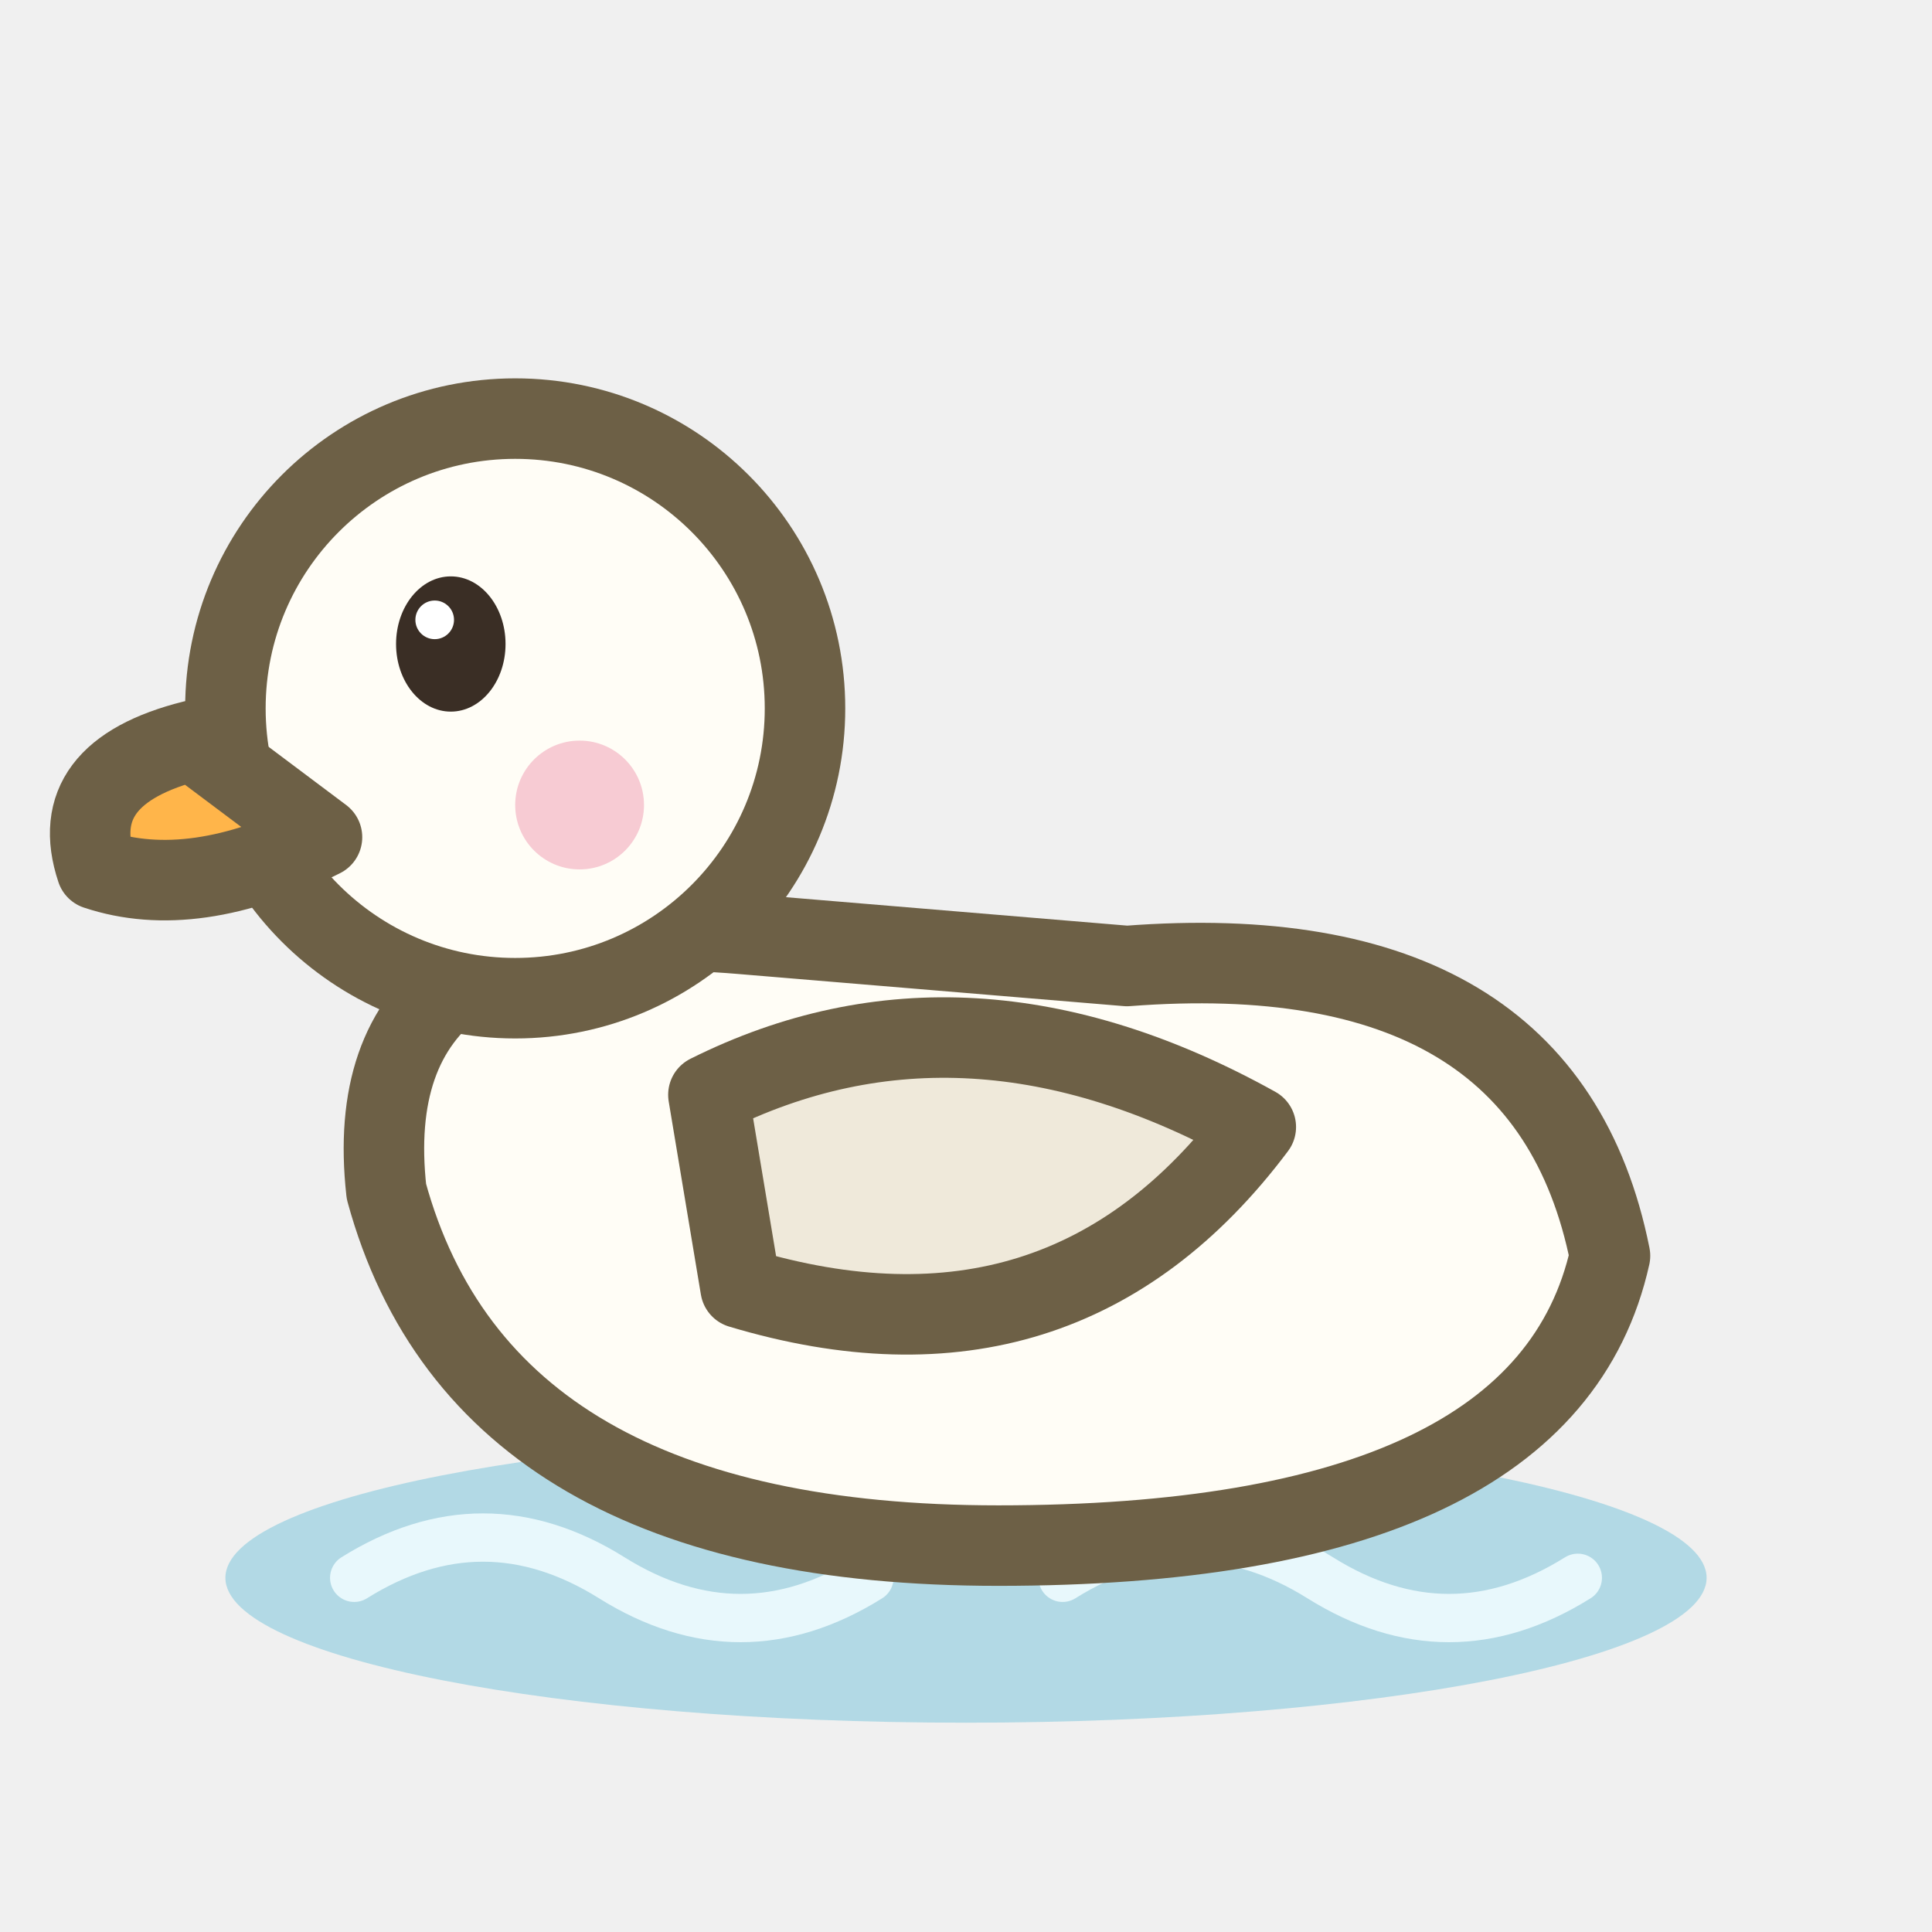
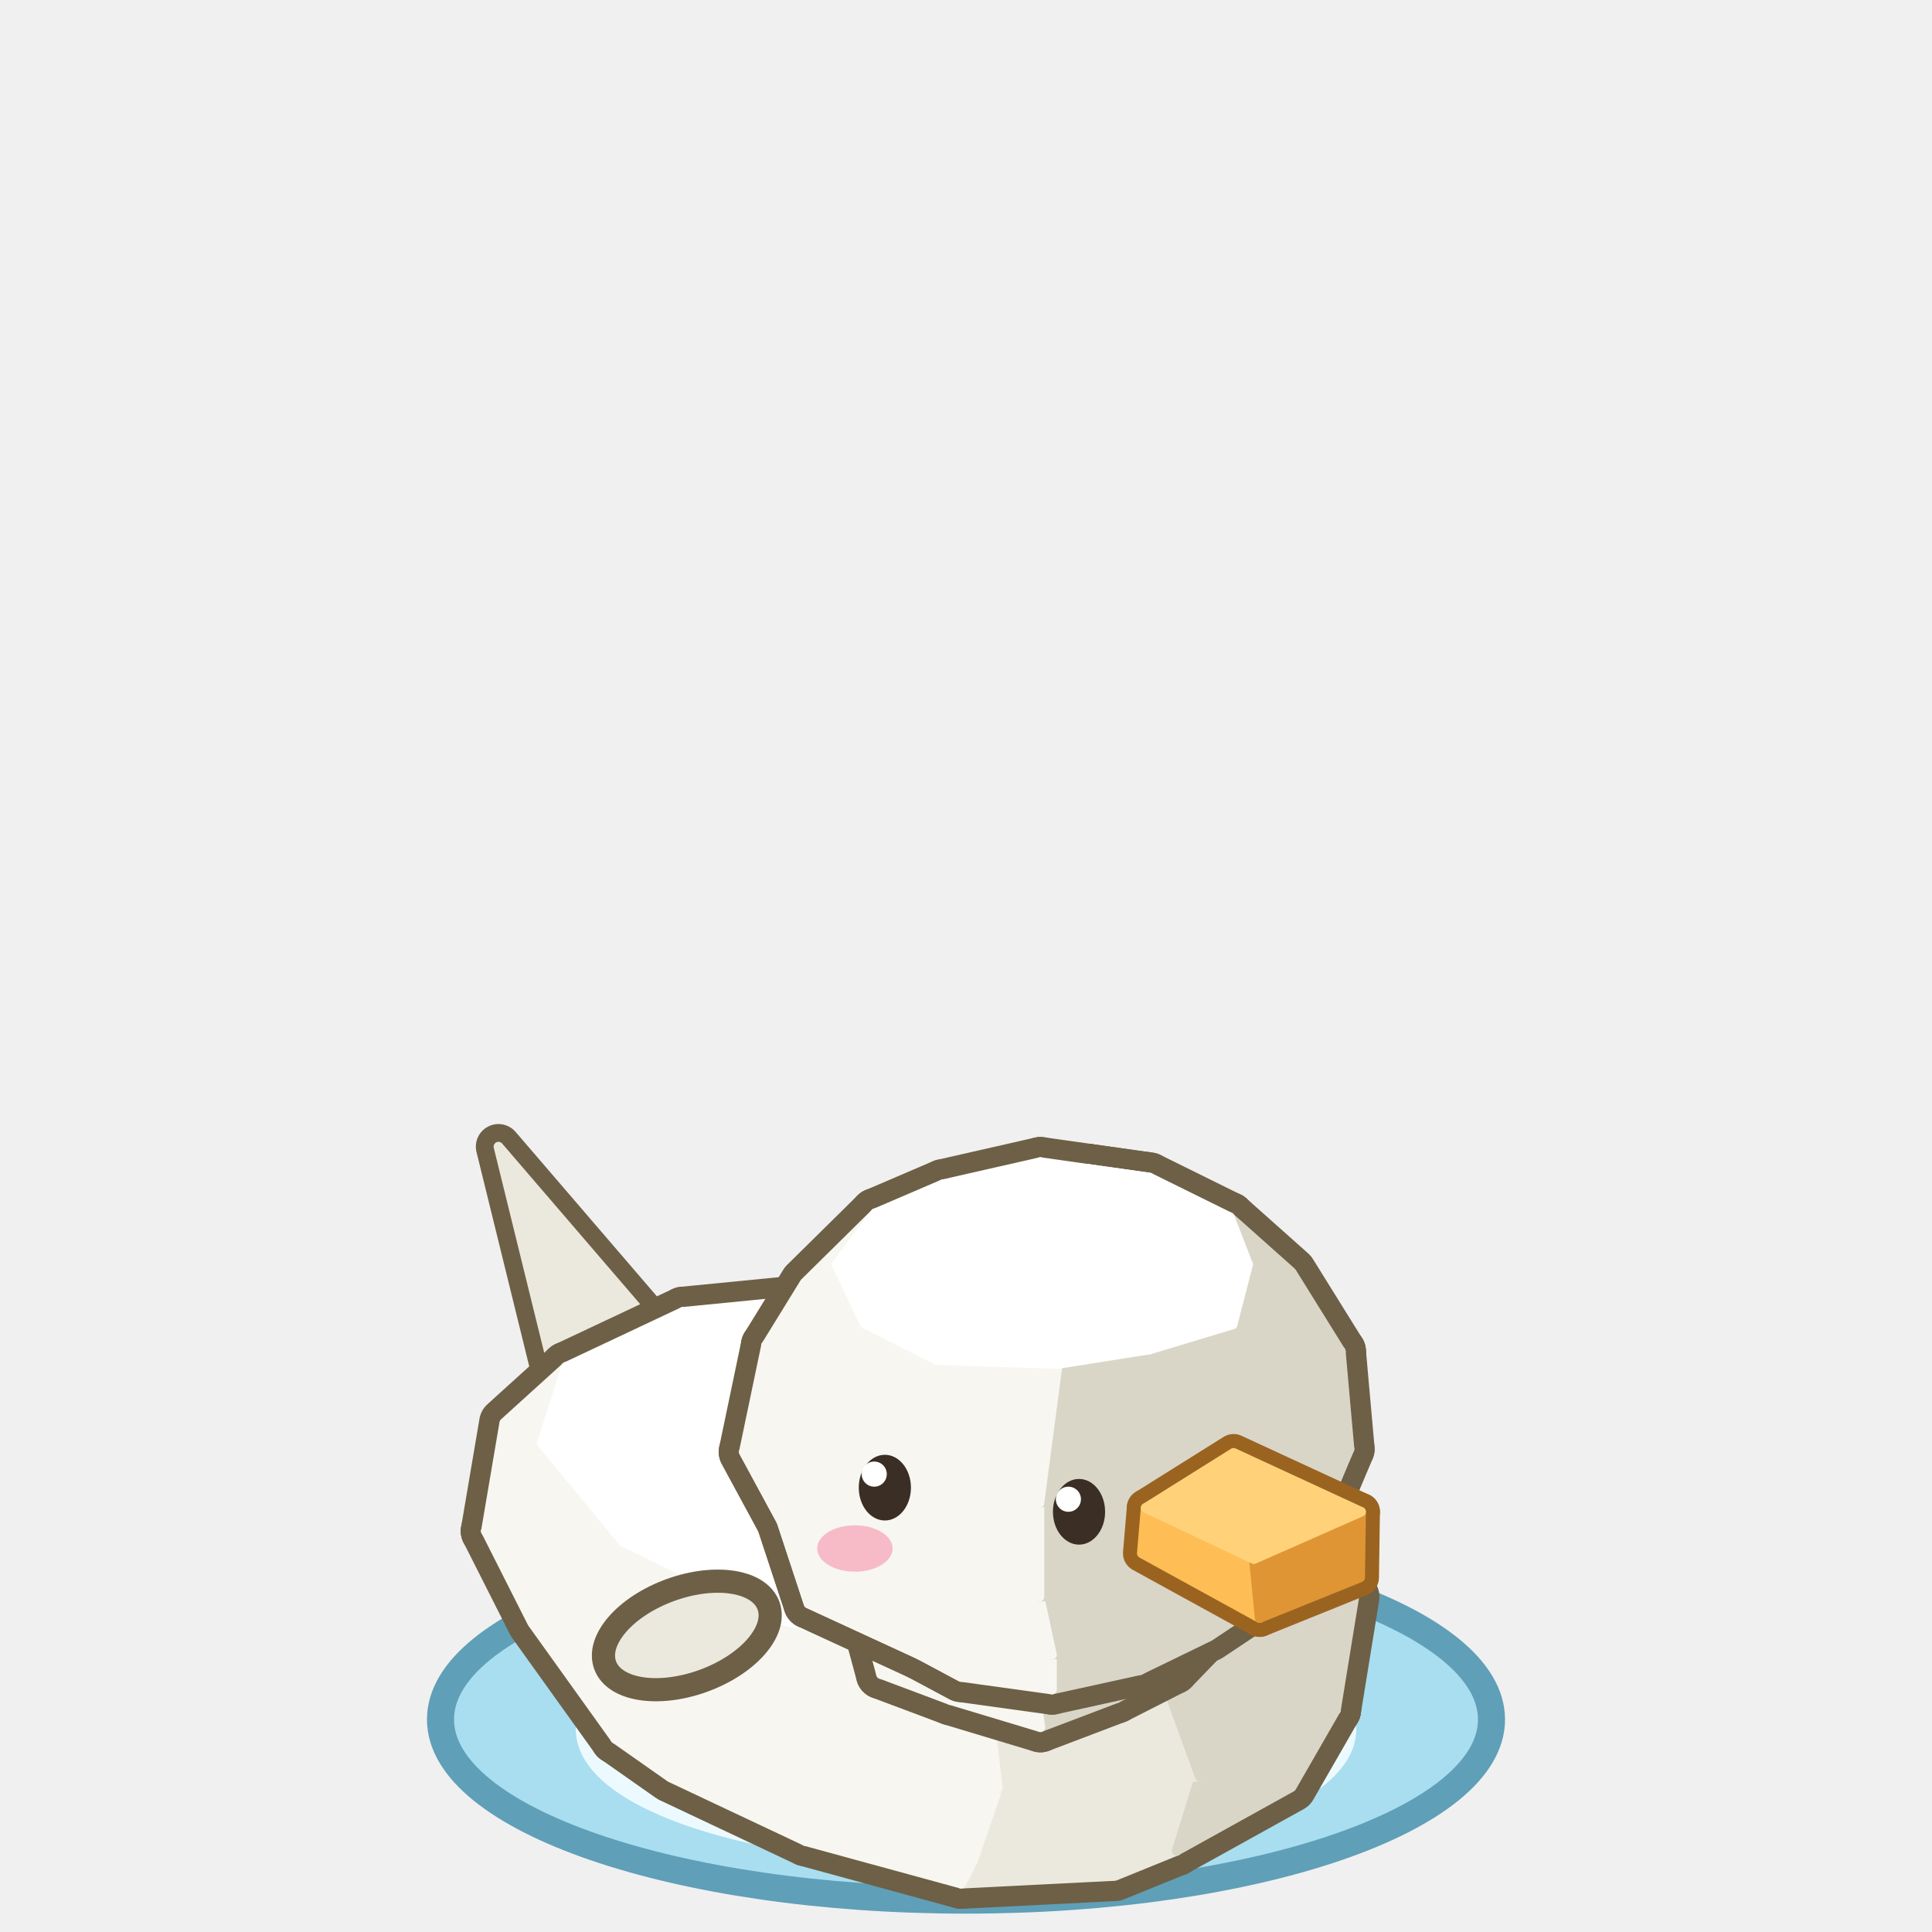
- <svg xmlns="http://www.w3.org/2000/svg" viewBox="0 0 120 120">
-   <ellipse cx="60" cy="98" rx="46" ry="9" fill="#7fc7dc" opacity=".55" />
-   <path d="M22 98 q8 -5 16 0 q8 5 16 0 M66 98 q8 -5 16 0 q8 5 16 0" fill="none" stroke="#e8f8fc" stroke-width="3" stroke-linecap="round" />
-   <g stroke-linejoin="round" stroke-linecap="round" stroke="#6d6046" stroke-width="5">
-     <path d="M24 74 Q22 56 46 58 L70 60 Q96 58 100 78 Q96 96 62 96 Q30 96 24 74 Z" fill="#fffdf6" />
-     <path d="M44 68 Q60 60 78 70 Q66 86 46 80 Z" fill="#efe9da" />
-     <circle cx="32" cy="44" r="18" fill="#fffdf6" />
-     <path d="M12 46 Q4 48 6 54 Q12 56 20 52 Z" fill="#ffb54a" />
+ <svg xmlns="http://www.w3.org/2000/svg" viewBox="0 0 200 200">
+   <ellipse cx="100.0" cy="178.0" rx="54.4" ry="18.7" fill="#a8def0" stroke="#5f9fb8" stroke-width="2.8" />
+   <ellipse cx="100.0" cy="179.0" rx="39.1" ry="12.8" fill="none" stroke="#ecfaff" stroke-width="2.6" />
+   <g fill="#6d6046" stroke="#6d6046" stroke-width="4.68" stroke-linejoin="round">
+     <path d="M73.6 144.3L59.4 150.4L51.6 118.7Z" />
  </g>
-   <ellipse cx="28" cy="40" rx="3.4" ry="4.2" fill="#3a2e25" />
-   <circle cx="27" cy="38.5" r="1.2" fill="#fff" />
-   <circle cx="36" cy="50" r="4" fill="#f3b6c4" opacity=".7" />
+   <path d="M73.6 144.3L59.4 150.4L51.6 118.7Z" fill="#ebe9de" stroke="#ebe9de" stroke-width="1" stroke-linejoin="round" />
+   <g fill="#6d6046" stroke="#6d6046" stroke-width="5.2" stroke-linejoin="round">
+     <path d="M115.4 194.2L99.5 195.0L100.7 192.7L121.8 191.6Z" />
+     <path d="M99.5 195.0L83.4 190.6L80.2 187.2L100.7 192.7Z" />
+     <path d="M83.4 190.6L69.4 184.0L63.7 180.0L80.2 187.2Z" />
+     <path d="M121.8 191.6L100.7 192.7L103.3 185.1L124.2 183.9Z" />
+     <path d="M100.7 192.7L80.2 187.2L78.6 180.2L103.3 185.1Z" />
+     <path d="M80.2 187.2L63.7 180.0L59.8 169.1L78.6 180.2Z" />
+     <path d="M63.7 180.0L55.1 168.0L50.3 158.5L59.8 169.1Z" />
+     <path d="M133.7 185.0L121.8 191.6L124.2 183.9L138.3 177.0Z" />
+     <path d="M124.2 183.9L103.3 185.1L101.8 172.5L119.6 171.3Z" />
+     <path d="M103.3 185.1L78.6 180.2L81.3 167.8L101.8 172.5Z" />
+     <path d="M78.6 180.2L59.8 169.1L64.5 159.6L81.3 167.8Z" />
+     <path d="M59.8 169.1L50.3 158.5L56.1 149.4L64.5 159.6Z" />
+     <path d="M50.3 158.5L52.2 147.3L58.6 141.5L56.1 149.4Z" />
+     <path d="M140.2 165.3L138.3 177.0L131.3 166.6L134.2 156.0Z" />
+     <path d="M138.3 177.0L124.2 183.9L119.6 171.3L131.3 166.6Z" />
+     <path d="M119.6 171.3L101.8 172.5L99.4 159.9L108.9 158.5Z" />
+     <path d="M101.8 172.5L81.3 167.8L86.2 156.6L99.4 159.9Z" />
+     <path d="M81.3 167.8L64.5 159.6L77.4 151.8L86.2 156.6Z" />
+     <path d="M64.5 159.6L56.1 149.4L72.4 145.9L77.4 151.8Z" />
+     <path d="M56.1 149.4L58.6 141.5L72.1 139.1L72.4 145.9Z" />
+     <path d="M58.6 141.5L70.7 135.8L80.7 136.4L72.1 139.1Z" />
+     <path d="M70.7 135.8L88.0 134.1L90.1 135.7L80.7 136.4Z" />
+     <path d="M88.0 134.1L108.9 137.2L103.6 138.6L90.1 135.7Z" />
+     <path d="M108.9 137.2L126.3 146.0L113.4 144.1L103.6 138.6Z" />
+     <path d="M126.3 146.0L134.2 156.0L118.0 150.1L113.4 144.1Z" />
+     <path d="M134.2 156.0L131.3 166.6L117.1 155.7L118.0 150.1Z" />
+     <path d="M131.3 166.6L119.6 171.3L108.9 158.5L117.1 155.7Z" />
+     <path d="M108.9 158.5L99.4 159.9L97.1 149.1L100.9 149.8Z" />
+     <path d="M99.4 159.9L86.2 156.6L92.8 148.4L97.1 149.1Z" />
+     <path d="M86.2 156.6L77.4 151.8L88.8 147.9L92.8 148.4Z" />
+     <path d="M77.4 151.8L72.4 145.9L85.6 145.6L88.8 147.9Z" />
+     <path d="M72.4 145.9L72.1 139.1L86.0 143.3L85.6 145.6Z" />
+     <path d="M72.1 139.1L80.7 136.4L90.2 142.0L86.0 143.3Z" />
+     <path d="M80.7 136.4L90.1 135.7L92.5 141.9L90.2 142.0Z" />
+     <path d="M90.1 135.7L103.6 138.6L98.6 142.7L92.5 141.9Z" />
+     <path d="M103.6 138.6L113.4 144.1L101.0 143.6L98.6 142.7Z" />
+     <path d="M113.4 144.1L118.0 150.1L103.6 147.1L101.0 143.6Z" />
+     <path d="M118.0 150.1L117.1 155.7L103.3 148.2L103.6 147.1Z" />
+     <path d="M117.1 155.7L108.9 158.5L100.9 149.8L103.3 148.2Z" />
+     <path d="M100.9 149.8L97.1 149.1L92.8 148.4L88.8 147.9L85.6 145.6L86.0 143.3L90.2 142.0L92.5 141.9L98.6 142.7L101.0 143.6L103.6 147.1L103.3 148.2Z" />
+   </g>
+   <path d="M115.4 194.2L99.5 195.0L100.7 192.7L121.8 191.6Z" fill="#ebe9de" stroke="#ebe9de" stroke-width="1" stroke-linejoin="round" />
+   <path d="M99.5 195.0L83.4 190.6L80.2 187.2L100.7 192.7Z" fill="#f7f6f0" stroke="#f7f6f0" stroke-width="1" stroke-linejoin="round" />
+   <path d="M83.4 190.6L69.4 184.0L63.7 180.0L80.2 187.2Z" fill="#f7f6f0" stroke="#f7f6f0" stroke-width="1" stroke-linejoin="round" />
+   <path d="M121.8 191.6L100.7 192.7L103.3 185.1L124.2 183.9Z" fill="#ebe9de" stroke="#ebe9de" stroke-width="1" stroke-linejoin="round" />
+   <path d="M100.7 192.7L80.2 187.2L78.6 180.2L103.3 185.1Z" fill="#f7f6f0" stroke="#f7f6f0" stroke-width="1" stroke-linejoin="round" />
+   <path d="M80.2 187.2L63.7 180.0L59.8 169.1L78.6 180.2Z" fill="#f7f6f0" stroke="#f7f6f0" stroke-width="1" stroke-linejoin="round" />
+   <path d="M63.7 180.0L55.1 168.0L50.3 158.5L59.8 169.1Z" fill="#f7f6f0" stroke="#f7f6f0" stroke-width="1" stroke-linejoin="round" />
+   <path d="M133.7 185.0L121.8 191.6L124.2 183.9L138.3 177.0Z" fill="#d9d6c8" stroke="#d9d6c8" stroke-width="1" stroke-linejoin="round" />
+   <path d="M124.2 183.9L103.3 185.1L101.8 172.5L119.6 171.3Z" fill="#ebe9de" stroke="#ebe9de" stroke-width="1" stroke-linejoin="round" />
+   <path d="M103.3 185.1L78.6 180.2L81.3 167.8L101.8 172.5Z" fill="#f7f6f0" stroke="#f7f6f0" stroke-width="1" stroke-linejoin="round" />
+   <path d="M78.6 180.2L59.8 169.1L64.5 159.6L81.3 167.8Z" fill="#f7f6f0" stroke="#f7f6f0" stroke-width="1" stroke-linejoin="round" />
+   <path d="M59.8 169.1L50.3 158.5L56.1 149.4L64.5 159.6Z" fill="#f7f6f0" stroke="#f7f6f0" stroke-width="1" stroke-linejoin="round" />
+   <path d="M50.3 158.5L52.2 147.3L58.6 141.5L56.1 149.4Z" fill="#f7f6f0" stroke="#f7f6f0" stroke-width="1" stroke-linejoin="round" />
+   <path d="M140.2 165.3L138.3 177.0L131.3 166.6L134.2 156.0Z" fill="#d9d6c8" stroke="#d9d6c8" stroke-width="1" stroke-linejoin="round" />
+   <path d="M138.3 177.0L124.2 183.9L119.6 171.3L131.3 166.6Z" fill="#d9d6c8" stroke="#d9d6c8" stroke-width="1" stroke-linejoin="round" />
+   <path d="M119.6 171.3L101.8 172.5L99.4 159.9L108.9 158.5Z" fill="#ffffff" stroke="#ffffff" stroke-width="1" stroke-linejoin="round" />
+   <path d="M101.8 172.5L81.3 167.8L86.2 156.6L99.4 159.9Z" fill="#ffffff" stroke="#ffffff" stroke-width="1" stroke-linejoin="round" />
+   <path d="M81.3 167.8L64.5 159.6L77.4 151.8L86.2 156.6Z" fill="#ffffff" stroke="#ffffff" stroke-width="1" stroke-linejoin="round" />
+   <path d="M64.5 159.6L56.1 149.4L72.4 145.9L77.4 151.8Z" fill="#ffffff" stroke="#ffffff" stroke-width="1" stroke-linejoin="round" />
+   <path d="M56.1 149.4L58.6 141.5L72.1 139.1L72.4 145.9Z" fill="#ffffff" stroke="#ffffff" stroke-width="1" stroke-linejoin="round" />
+   <path d="M58.6 141.5L70.7 135.8L80.7 136.4L72.1 139.1Z" fill="#ffffff" stroke="#ffffff" stroke-width="1" stroke-linejoin="round" />
+   <path d="M70.7 135.8L88.0 134.1L90.1 135.7L80.7 136.4Z" fill="#ffffff" stroke="#ffffff" stroke-width="1" stroke-linejoin="round" />
+   <path d="M88.0 134.1L108.9 137.2L103.6 138.6L90.1 135.7Z" fill="#ffffff" stroke="#ffffff" stroke-width="1" stroke-linejoin="round" />
+   <path d="M108.9 137.2L126.3 146.0L113.4 144.1L103.6 138.6Z" fill="#ffffff" stroke="#ffffff" stroke-width="1" stroke-linejoin="round" />
+   <path d="M126.3 146.0L134.2 156.0L118.0 150.1L113.4 144.1Z" fill="#ffffff" stroke="#ffffff" stroke-width="1" stroke-linejoin="round" />
+   <path d="M134.2 156.0L131.3 166.6L117.1 155.7L118.0 150.1Z" fill="#ffffff" stroke="#ffffff" stroke-width="1" stroke-linejoin="round" />
+   <path d="M131.3 166.6L119.6 171.3L108.9 158.5L117.1 155.7Z" fill="#ffffff" stroke="#ffffff" stroke-width="1" stroke-linejoin="round" />
+   <path d="M108.9 158.5L99.4 159.9L97.1 149.1L100.9 149.8Z" fill="#ffffff" stroke="#ffffff" stroke-width="1" stroke-linejoin="round" />
+   <path d="M99.4 159.9L86.2 156.6L92.8 148.4L97.1 149.1Z" fill="#ffffff" stroke="#ffffff" stroke-width="1" stroke-linejoin="round" />
+   <path d="M86.2 156.6L77.4 151.8L88.8 147.9L92.8 148.4Z" fill="#ffffff" stroke="#ffffff" stroke-width="1" stroke-linejoin="round" />
+   <path d="M77.4 151.8L72.4 145.9L85.6 145.6L88.8 147.9Z" fill="#ffffff" stroke="#ffffff" stroke-width="1" stroke-linejoin="round" />
+   <path d="M72.4 145.9L72.1 139.1L86.0 143.3L85.6 145.6Z" fill="#ffffff" stroke="#ffffff" stroke-width="1" stroke-linejoin="round" />
+   <path d="M72.1 139.1L80.7 136.4L90.2 142.0L86.0 143.3Z" fill="#ffffff" stroke="#ffffff" stroke-width="1" stroke-linejoin="round" />
+   <path d="M80.7 136.4L90.1 135.7L92.5 141.9L90.2 142.0Z" fill="#ffffff" stroke="#ffffff" stroke-width="1" stroke-linejoin="round" />
+   <path d="M90.1 135.7L103.6 138.6L98.6 142.7L92.5 141.9Z" fill="#ffffff" stroke="#ffffff" stroke-width="1" stroke-linejoin="round" />
+   <path d="M103.6 138.6L113.4 144.1L101.0 143.6L98.6 142.7Z" fill="#ffffff" stroke="#ffffff" stroke-width="1" stroke-linejoin="round" />
+   <path d="M113.4 144.1L118.0 150.1L103.6 147.1L101.0 143.6Z" fill="#ffffff" stroke="#ffffff" stroke-width="1" stroke-linejoin="round" />
+   <path d="M118.0 150.1L117.1 155.7L103.3 148.2L103.6 147.1Z" fill="#ffffff" stroke="#ffffff" stroke-width="1" stroke-linejoin="round" />
+   <path d="M117.1 155.7L108.9 158.5L100.9 149.8L103.3 148.2Z" fill="#ffffff" stroke="#ffffff" stroke-width="1" stroke-linejoin="round" />
+   <path d="M100.9 149.8L97.1 149.1L92.8 148.4L88.8 147.9L85.6 145.6L86.0 143.3L90.2 142.0L92.5 141.9L98.6 142.7L101.0 143.6L103.6 147.1L103.3 148.2Z" fill="#ffffff" stroke="#ffffff" stroke-width="1" stroke-linejoin="round" />
+   <ellipse cx="71.1" cy="169.3" rx="9.0" ry="5.0" fill="#ebe9de" stroke="#6d6046" stroke-width="2.4" transform="rotate(-20 71.1 169.3)" />
+   <g fill="#6d6046" stroke="#6d6046" stroke-width="5.2" stroke-linejoin="round">
+     <path d="M115.6 175.8L107.7 178.8L106.0 166.3L116.5 164.4Z" />
+     <path d="M107.7 178.8L98.4 176.0L98.1 165.0L106.0 166.3Z" />
+     <path d="M98.4 176.0L91.2 173.3L89.4 160.2L98.1 165.0Z" />
+     <path d="M91.2 173.3L90.2 169.6L87.6 155.8L89.4 160.2Z" />
+     <path d="M124.4 169.8L121.5 172.8L124.1 161.5L125.5 156.3Z" />
+     <path d="M121.5 172.8L115.6 175.8L116.5 164.4L124.1 161.5Z" />
+     <path d="M116.5 164.4L106.0 166.3L98.1 165.0L89.4 160.2L87.6 155.8L90.8 151.1L98.0 147.8L107.2 147.2L115.6 147.1L123.9 151.0L125.5 156.3L124.1 161.5Z" />
+   </g>
+   <path d="M115.6 175.8L107.7 178.8L106.0 166.3L116.5 164.4Z" fill="#d9d6c8" stroke="#d9d6c8" stroke-width="1" stroke-linejoin="round" />
+   <path d="M107.7 178.8L98.4 176.0L98.1 165.0L106.0 166.3Z" fill="#f7f6f0" stroke="#f7f6f0" stroke-width="1" stroke-linejoin="round" />
+   <path d="M98.4 176.0L91.2 173.3L89.4 160.2L98.1 165.0Z" fill="#f7f6f0" stroke="#f7f6f0" stroke-width="1" stroke-linejoin="round" />
+   <path d="M91.2 173.3L90.2 169.6L87.6 155.8L89.4 160.2Z" fill="#f7f6f0" stroke="#f7f6f0" stroke-width="1" stroke-linejoin="round" />
+   <path d="M124.4 169.8L121.5 172.8L124.1 161.5L125.5 156.3Z" fill="#d9d6c8" stroke="#d9d6c8" stroke-width="1" stroke-linejoin="round" />
+   <path d="M121.5 172.8L115.6 175.8L116.5 164.4L124.1 161.5Z" fill="#d9d6c8" stroke="#d9d6c8" stroke-width="1" stroke-linejoin="round" />
+   <path d="M116.5 164.4L106.0 166.3L98.1 165.0L89.4 160.2L87.6 155.8L90.8 151.1L98.0 147.8L107.2 147.2L115.6 147.1L123.9 151.0L125.5 156.3L124.1 161.5Z" fill="#ffffff" stroke="#ffffff" stroke-width="1" stroke-linejoin="round" />
+   <g fill="#6d6046" stroke="#6d6046" stroke-width="5.2" stroke-linejoin="round">
+     <path d="M118.0 172.9L108.9 174.9L108.9 171.3L122.2 169.7Z" />
+     <path d="M108.9 174.9L99.5 173.6L95.2 171.3L108.9 171.3Z" />
+     <path d="M99.5 173.6L91.7 169.2L83.7 166.0L95.2 171.3Z" />
+     <path d="M125.2 169.4L118.0 172.9L122.2 169.7L132.4 164.6Z" />
+     <path d="M122.2 169.7L108.9 171.3L107.6 165.3L123.6 164.2Z" />
+     <path d="M108.9 171.3L95.2 171.3L93.2 162.3L107.6 165.3Z" />
+     <path d="M95.2 171.3L83.7 166.0L80.9 157.5L93.2 162.3Z" />
+     <path d="M83.7 166.0L81.7 158.8L77.0 150.3L80.9 157.5Z" />
+     <path d="M135.9 159.0L132.4 164.6L136.1 156.9L139.7 150.0Z" />
+     <path d="M132.4 164.6L122.2 169.7L123.6 164.2L136.1 156.9Z" />
+     <path d="M123.6 164.2L107.6 165.3L107.6 155.6L123.3 151.9Z" />
+     <path d="M107.6 165.3L93.2 162.3L93.5 153.3L107.6 155.6Z" />
+     <path d="M93.2 162.3L80.9 157.5L83.2 147.8L93.5 153.3Z" />
+     <path d="M80.9 157.5L77.0 150.3L79.3 139.3L83.2 147.8Z" />
+     <path d="M139.7 150.0L136.1 156.9L133.4 147.3L138.8 139.9Z" />
+     <path d="M136.1 156.9L123.6 164.2L123.3 151.9L133.4 147.3Z" />
+     <path d="M123.3 151.9L107.6 155.6L109.5 141.2L119.0 139.7Z" />
+     <path d="M107.6 155.6L93.5 153.3L97.0 140.8L109.5 141.2Z" />
+     <path d="M93.5 153.3L83.2 147.8L89.5 137.0L97.0 140.8Z" />
+     <path d="M83.2 147.8L79.3 139.3L86.6 130.9L89.5 137.0Z" />
+     <path d="M79.3 139.3L83.3 132.8L90.6 125.6L86.6 130.9Z" />
+     <path d="M133.7 131.7L138.8 139.9L129.2 130.9L127.3 126.0Z" />
+     <path d="M138.8 139.9L133.4 147.3L127.6 137.1L129.2 130.9Z" />
+     <path d="M133.4 147.3L123.3 151.9L119.0 139.7L127.6 137.1Z" />
+     <path d="M119.0 139.7L109.5 141.2L107.9 130.7L113.7 130.3Z" />
+     <path d="M109.5 141.2L97.0 140.8L102.9 130.7L107.9 130.7Z" />
+     <path d="M97.0 140.8L89.5 137.0L99.3 128.5L102.9 130.7Z" />
+     <path d="M89.5 137.0L86.6 130.9L99.4 126.1L99.3 128.5Z" />
+     <path d="M86.6 130.9L90.6 125.6L99.3 123.6L99.4 126.1Z" />
+     <path d="M90.6 125.6L97.6 122.6L103.1 122.4L99.3 123.6Z" />
+     <path d="M97.6 122.6L107.7 120.3L109.3 121.3L103.1 122.4Z" />
+     <path d="M107.7 120.3L119.0 121.9L112.6 121.0L109.3 121.3Z" />
+     <path d="M119.0 121.9L127.3 126.0L116.8 123.3L112.6 121.0Z" />
+     <path d="M127.3 126.0L129.2 130.9L118.4 125.4L116.8 123.3Z" />
+     <path d="M129.2 130.9L127.6 137.1L116.9 127.6L118.4 125.4Z" />
+     <path d="M127.6 137.1L119.0 139.7L113.7 130.3L116.9 127.6Z" />
+     <path d="M113.7 130.3L107.9 130.7L102.9 130.7L99.3 128.5L99.4 126.1L99.3 123.6L103.1 122.4L109.3 121.3L112.6 121.0L116.8 123.3L118.4 125.4L116.9 127.6Z" />
+   </g>
+   <path d="M118.0 172.9L108.9 174.9L108.9 171.3L122.2 169.7Z" fill="#d9d6c8" stroke="#d9d6c8" stroke-width="1" stroke-linejoin="round" />
+   <path d="M108.9 174.9L99.5 173.6L95.2 171.3L108.9 171.3Z" fill="#f7f6f0" stroke="#f7f6f0" stroke-width="1" stroke-linejoin="round" />
+   <path d="M99.5 173.6L91.7 169.2L83.7 166.0L95.2 171.3Z" fill="#f7f6f0" stroke="#f7f6f0" stroke-width="1" stroke-linejoin="round" />
+   <path d="M125.2 169.4L118.0 172.9L122.2 169.7L132.4 164.6Z" fill="#d9d6c8" stroke="#d9d6c8" stroke-width="1" stroke-linejoin="round" />
+   <path d="M122.2 169.7L108.9 171.3L107.6 165.3L123.6 164.2Z" fill="#d9d6c8" stroke="#d9d6c8" stroke-width="1" stroke-linejoin="round" />
+   <path d="M108.9 171.3L95.2 171.3L93.2 162.3L107.6 165.3Z" fill="#f7f6f0" stroke="#f7f6f0" stroke-width="1" stroke-linejoin="round" />
+   <path d="M95.2 171.3L83.7 166.0L80.9 157.5L93.2 162.3Z" fill="#f7f6f0" stroke="#f7f6f0" stroke-width="1" stroke-linejoin="round" />
+   <path d="M83.7 166.0L81.7 158.8L77.0 150.3L80.9 157.5Z" fill="#f7f6f0" stroke="#f7f6f0" stroke-width="1" stroke-linejoin="round" />
+   <path d="M135.9 159.0L132.4 164.6L136.1 156.9L139.7 150.0Z" fill="#d9d6c8" stroke="#d9d6c8" stroke-width="1" stroke-linejoin="round" />
+   <path d="M132.4 164.6L122.2 169.7L123.6 164.2L136.1 156.9Z" fill="#d9d6c8" stroke="#d9d6c8" stroke-width="1" stroke-linejoin="round" />
+   <path d="M123.6 164.2L107.6 165.3L107.6 155.6L123.3 151.9Z" fill="#d9d6c8" stroke="#d9d6c8" stroke-width="1" stroke-linejoin="round" />
+   <path d="M107.6 165.3L93.2 162.3L93.5 153.3L107.6 155.6Z" fill="#f7f6f0" stroke="#f7f6f0" stroke-width="1" stroke-linejoin="round" />
+   <path d="M93.2 162.3L80.9 157.5L83.2 147.8L93.5 153.3Z" fill="#f7f6f0" stroke="#f7f6f0" stroke-width="1" stroke-linejoin="round" />
+   <path d="M80.9 157.5L77.0 150.3L79.3 139.3L83.2 147.8Z" fill="#f7f6f0" stroke="#f7f6f0" stroke-width="1" stroke-linejoin="round" />
+   <path d="M139.7 150.0L136.1 156.9L133.4 147.3L138.8 139.9Z" fill="#d9d6c8" stroke="#d9d6c8" stroke-width="1" stroke-linejoin="round" />
+   <path d="M136.1 156.9L123.6 164.2L123.3 151.9L133.4 147.3Z" fill="#d9d6c8" stroke="#d9d6c8" stroke-width="1" stroke-linejoin="round" />
+   <path d="M123.3 151.9L107.6 155.6L109.5 141.2L119.0 139.7Z" fill="#d9d6c8" stroke="#d9d6c8" stroke-width="1" stroke-linejoin="round" />
+   <path d="M107.6 155.6L93.5 153.3L97.0 140.8L109.5 141.2Z" fill="#f7f6f0" stroke="#f7f6f0" stroke-width="1" stroke-linejoin="round" />
+   <path d="M93.5 153.3L83.2 147.8L89.5 137.0L97.0 140.8Z" fill="#f7f6f0" stroke="#f7f6f0" stroke-width="1" stroke-linejoin="round" />
+   <path d="M83.2 147.8L79.3 139.3L86.6 130.9L89.5 137.0Z" fill="#f7f6f0" stroke="#f7f6f0" stroke-width="1" stroke-linejoin="round" />
+   <path d="M79.3 139.3L83.3 132.8L90.6 125.6L86.6 130.9Z" fill="#f7f6f0" stroke="#f7f6f0" stroke-width="1" stroke-linejoin="round" />
+   <path d="M133.7 131.7L138.8 139.9L129.2 130.9L127.3 126.0Z" fill="#d9d6c8" stroke="#d9d6c8" stroke-width="1" stroke-linejoin="round" />
+   <path d="M138.8 139.9L133.4 147.3L127.6 137.1L129.2 130.9Z" fill="#d9d6c8" stroke="#d9d6c8" stroke-width="1" stroke-linejoin="round" />
+   <path d="M133.4 147.3L123.3 151.9L119.0 139.7L127.6 137.1Z" fill="#d9d6c8" stroke="#d9d6c8" stroke-width="1" stroke-linejoin="round" />
+   <path d="M119.0 139.7L109.5 141.2L107.9 130.7L113.7 130.3Z" fill="#ffffff" stroke="#ffffff" stroke-width="1" stroke-linejoin="round" />
+   <path d="M109.5 141.2L97.0 140.8L102.9 130.7L107.9 130.7Z" fill="#ffffff" stroke="#ffffff" stroke-width="1" stroke-linejoin="round" />
+   <path d="M97.0 140.8L89.5 137.0L99.3 128.5L102.9 130.7Z" fill="#ffffff" stroke="#ffffff" stroke-width="1" stroke-linejoin="round" />
+   <path d="M89.5 137.0L86.6 130.9L99.4 126.1L99.3 128.5Z" fill="#ffffff" stroke="#ffffff" stroke-width="1" stroke-linejoin="round" />
+   <path d="M86.6 130.9L90.6 125.6L99.3 123.6L99.4 126.1Z" fill="#ffffff" stroke="#ffffff" stroke-width="1" stroke-linejoin="round" />
+   <path d="M90.6 125.6L97.6 122.6L103.1 122.4L99.3 123.6Z" fill="#ffffff" stroke="#ffffff" stroke-width="1" stroke-linejoin="round" />
+   <path d="M97.6 122.6L107.7 120.3L109.3 121.3L103.1 122.4Z" fill="#ffffff" stroke="#ffffff" stroke-width="1" stroke-linejoin="round" />
+   <path d="M107.7 120.3L119.0 121.9L112.6 121.0L109.3 121.3Z" fill="#ffffff" stroke="#ffffff" stroke-width="1" stroke-linejoin="round" />
+   <path d="M119.0 121.9L127.3 126.0L116.8 123.3L112.6 121.0Z" fill="#ffffff" stroke="#ffffff" stroke-width="1" stroke-linejoin="round" />
+   <path d="M127.3 126.0L129.2 130.9L118.4 125.4L116.8 123.3Z" fill="#ffffff" stroke="#ffffff" stroke-width="1" stroke-linejoin="round" />
+   <path d="M129.2 130.9L127.6 137.1L116.9 127.6L118.4 125.4Z" fill="#ffffff" stroke="#ffffff" stroke-width="1" stroke-linejoin="round" />
+   <path d="M127.6 137.1L119.0 139.7L113.7 130.3L116.9 127.6Z" fill="#ffffff" stroke="#ffffff" stroke-width="1" stroke-linejoin="round" />
+   <path d="M113.7 130.3L107.9 130.7L102.9 130.7L99.3 128.5L99.4 126.1L99.3 123.6L103.1 122.4L109.3 121.3L112.6 121.0L116.8 123.3L118.4 125.4L116.9 127.6Z" fill="#ffffff" stroke="#ffffff" stroke-width="1" stroke-linejoin="round" />
+   <g fill="#9a6420" stroke="#9a6420" stroke-width="3.9" stroke-linejoin="round">
+     <path d="M118.2 160.8L130.4 167.5L129.8 161.4L118.6 156.1Z" />
+     <path d="M140.8 163.3L130.4 167.5L129.8 161.4L140.9 156.5Z" />
+     <path d="M127.7 150.4L140.9 156.5L129.8 161.4L118.6 156.1Z" />
+   </g>
+   <path d="M118.2 160.8L130.4 167.5L129.8 161.4L118.6 156.1Z" fill="#ffbe55" stroke="#ffbe55" stroke-width="1" stroke-linejoin="round" />
+   <path d="M140.8 163.3L130.4 167.5L129.8 161.4L140.9 156.5Z" fill="#e09535" stroke="#e09535" stroke-width="1" stroke-linejoin="round" />
+   <path d="M127.7 150.4L140.9 156.5L129.8 161.4L118.6 156.1Z" fill="#ffd27a" stroke="#ffd27a" stroke-width="1" stroke-linejoin="round" />
+   <ellipse cx="111.7" cy="156.5" rx="2.7" ry="3.4" fill="#3a2e25" />
+   <circle cx="110.6" cy="155.2" r="1.3" fill="#ffffff" />
+   <ellipse cx="91.6" cy="154.0" rx="2.7" ry="3.4" fill="#3a2e25" />
+   <circle cx="90.5" cy="152.6" r="1.3" fill="#ffffff" />
+   <ellipse cx="88.5" cy="160.3" rx="3.9" ry="2.4" fill="#f6a7b8" opacity=".75" />
</svg>
